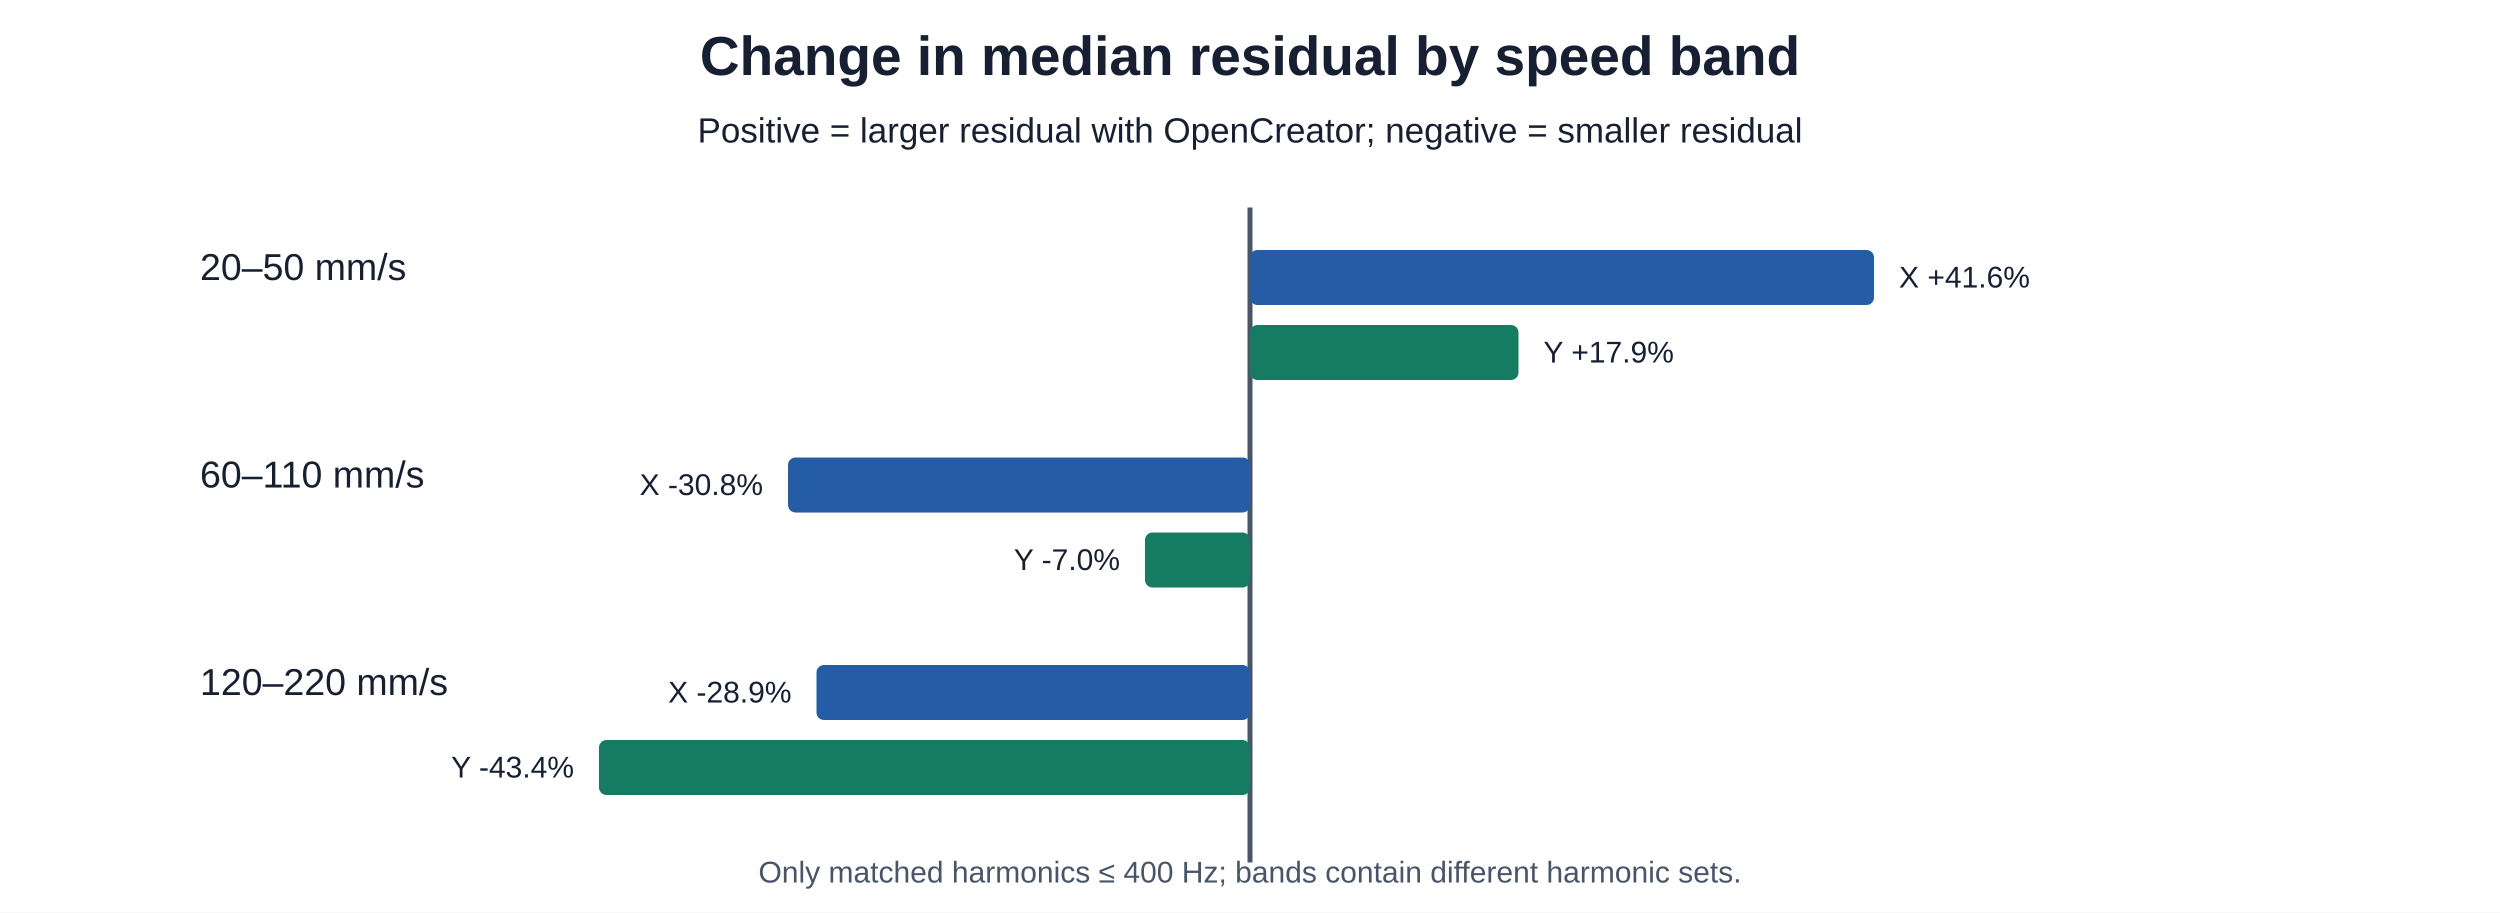
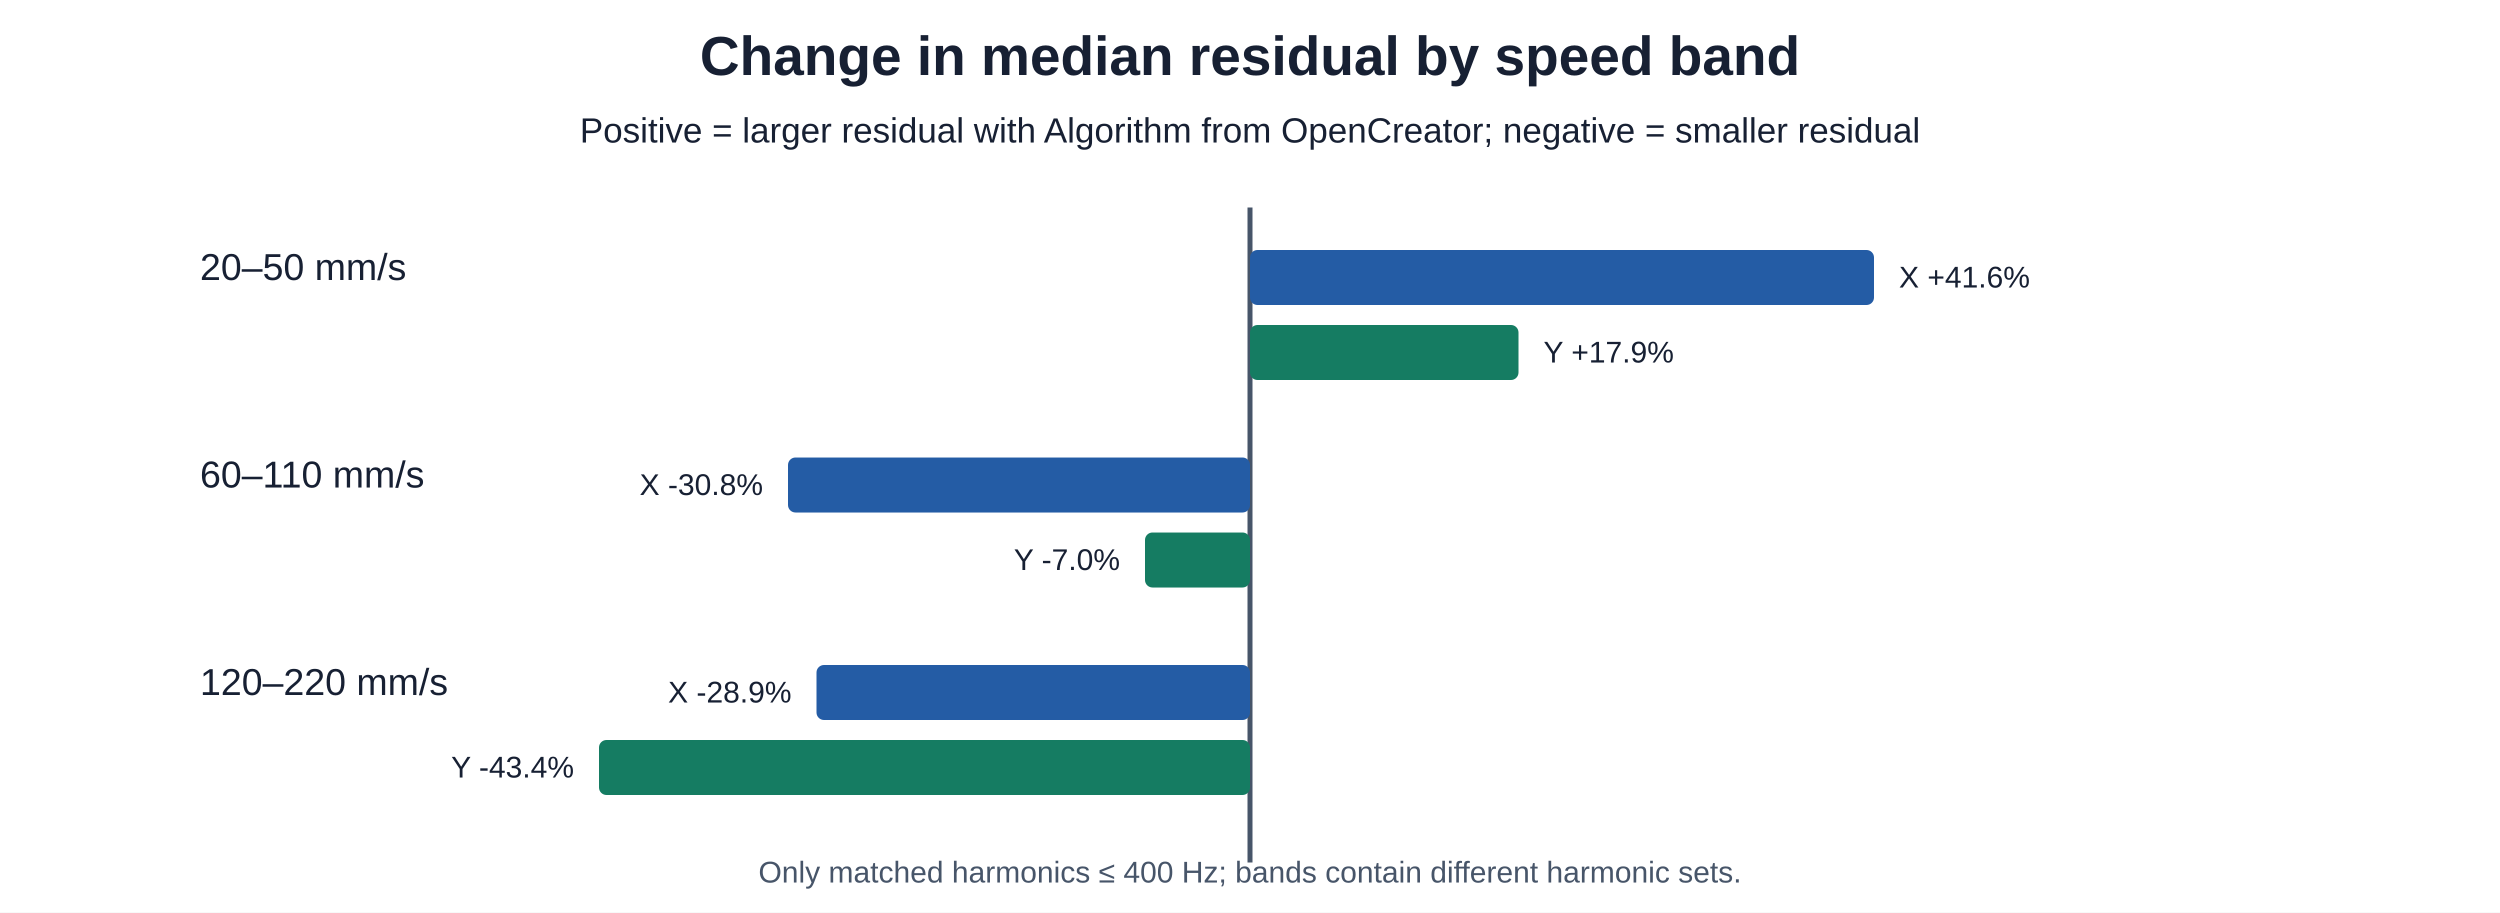
<svg xmlns="http://www.w3.org/2000/svg" width="1000" height="365" viewBox="0 0 1000 365" role="img">
  <rect width="100%" height="100%" fill="white" />
  <g font-family="Arial, sans-serif" fill="#172033">
    <text x="500" y="30" font-size="22" text-anchor="middle" font-weight="bold">Change in median residual by speed band</text>
-     <text x="500" y="57" font-size="14" text-anchor="middle">Positive = larger residual with OpenCreator; negative = smaller residual</text>
+     <text x="500" y="57" font-size="14" text-anchor="middle">Positive = larger residual with Algorithm from OpenCreator; negative = smaller residual</text>
    <line x1="500" y1="83" x2="500" y2="345" stroke="#475569" stroke-width="2" />
    <text x="80" y="112" font-size="15">20–50 mm/s</text>
    <rect x="500" y="100" width="249.6" height="22" rx="3" fill="#245ca5" />
    <text x="759.6" y="115" font-size="12" text-anchor="start">X +41.6%</text>
    <rect x="500" y="130" width="107.4" height="22" rx="3" fill="#157c62" />
    <text x="617.4" y="145" font-size="12" text-anchor="start">Y +17.9%</text>
    <text x="80" y="195" font-size="15">60–110 mm/s</text>
    <rect x="315.2" y="183" width="184.8" height="22" rx="3" fill="#245ca5" />
    <text x="305.2" y="198" font-size="12" text-anchor="end">X -30.8%</text>
    <rect x="458" y="213" width="42" height="22" rx="3" fill="#157c62" />
    <text x="448" y="228" font-size="12" text-anchor="end">Y -7.0%</text>
    <text x="80" y="278" font-size="15">120–220 mm/s</text>
    <rect x="326.6" y="266" width="173.4" height="22" rx="3" fill="#245ca5" />
    <text x="316.6" y="281" font-size="12" text-anchor="end">X -28.9%</text>
    <rect x="239.6" y="296" width="260.4" height="22" rx="3" fill="#157c62" />
    <text x="229.6" y="311" font-size="12" text-anchor="end">Y -43.4%</text>
    <text x="500" y="353" font-size="12" text-anchor="middle" fill="#475569">Only matched harmonics ≤ 400 Hz; bands contain different harmonic sets.</text>
  </g>
</svg>
